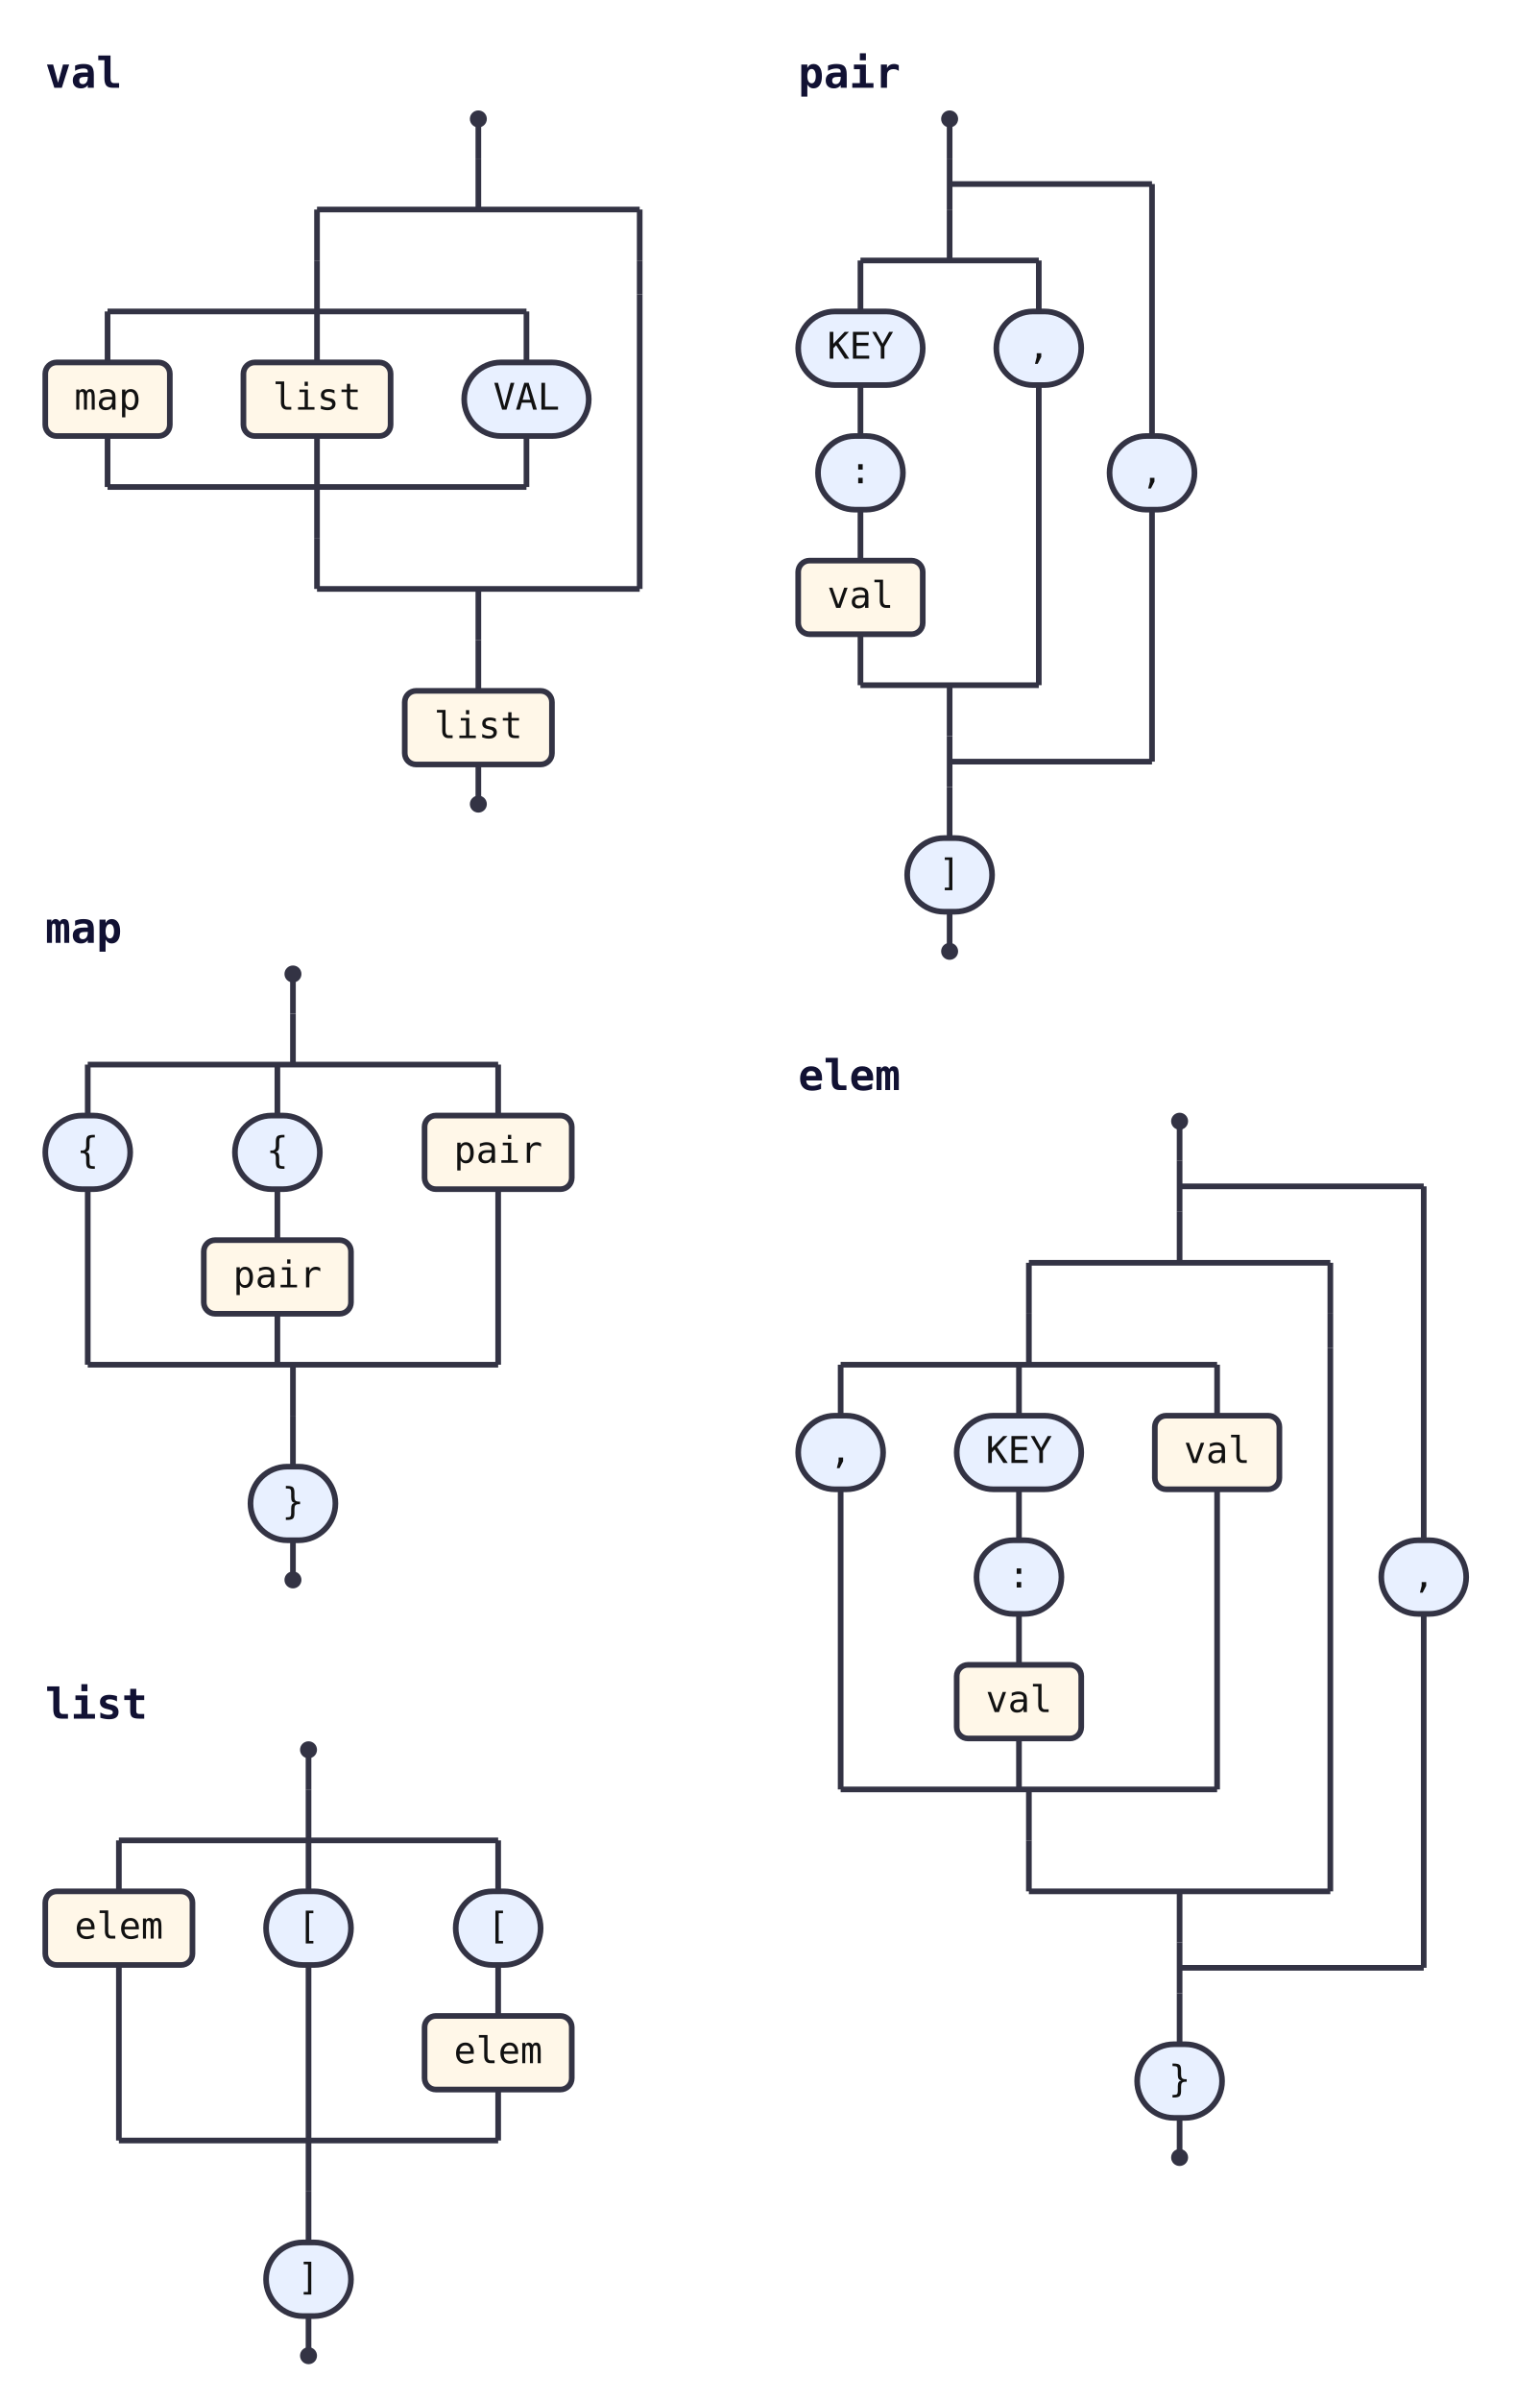
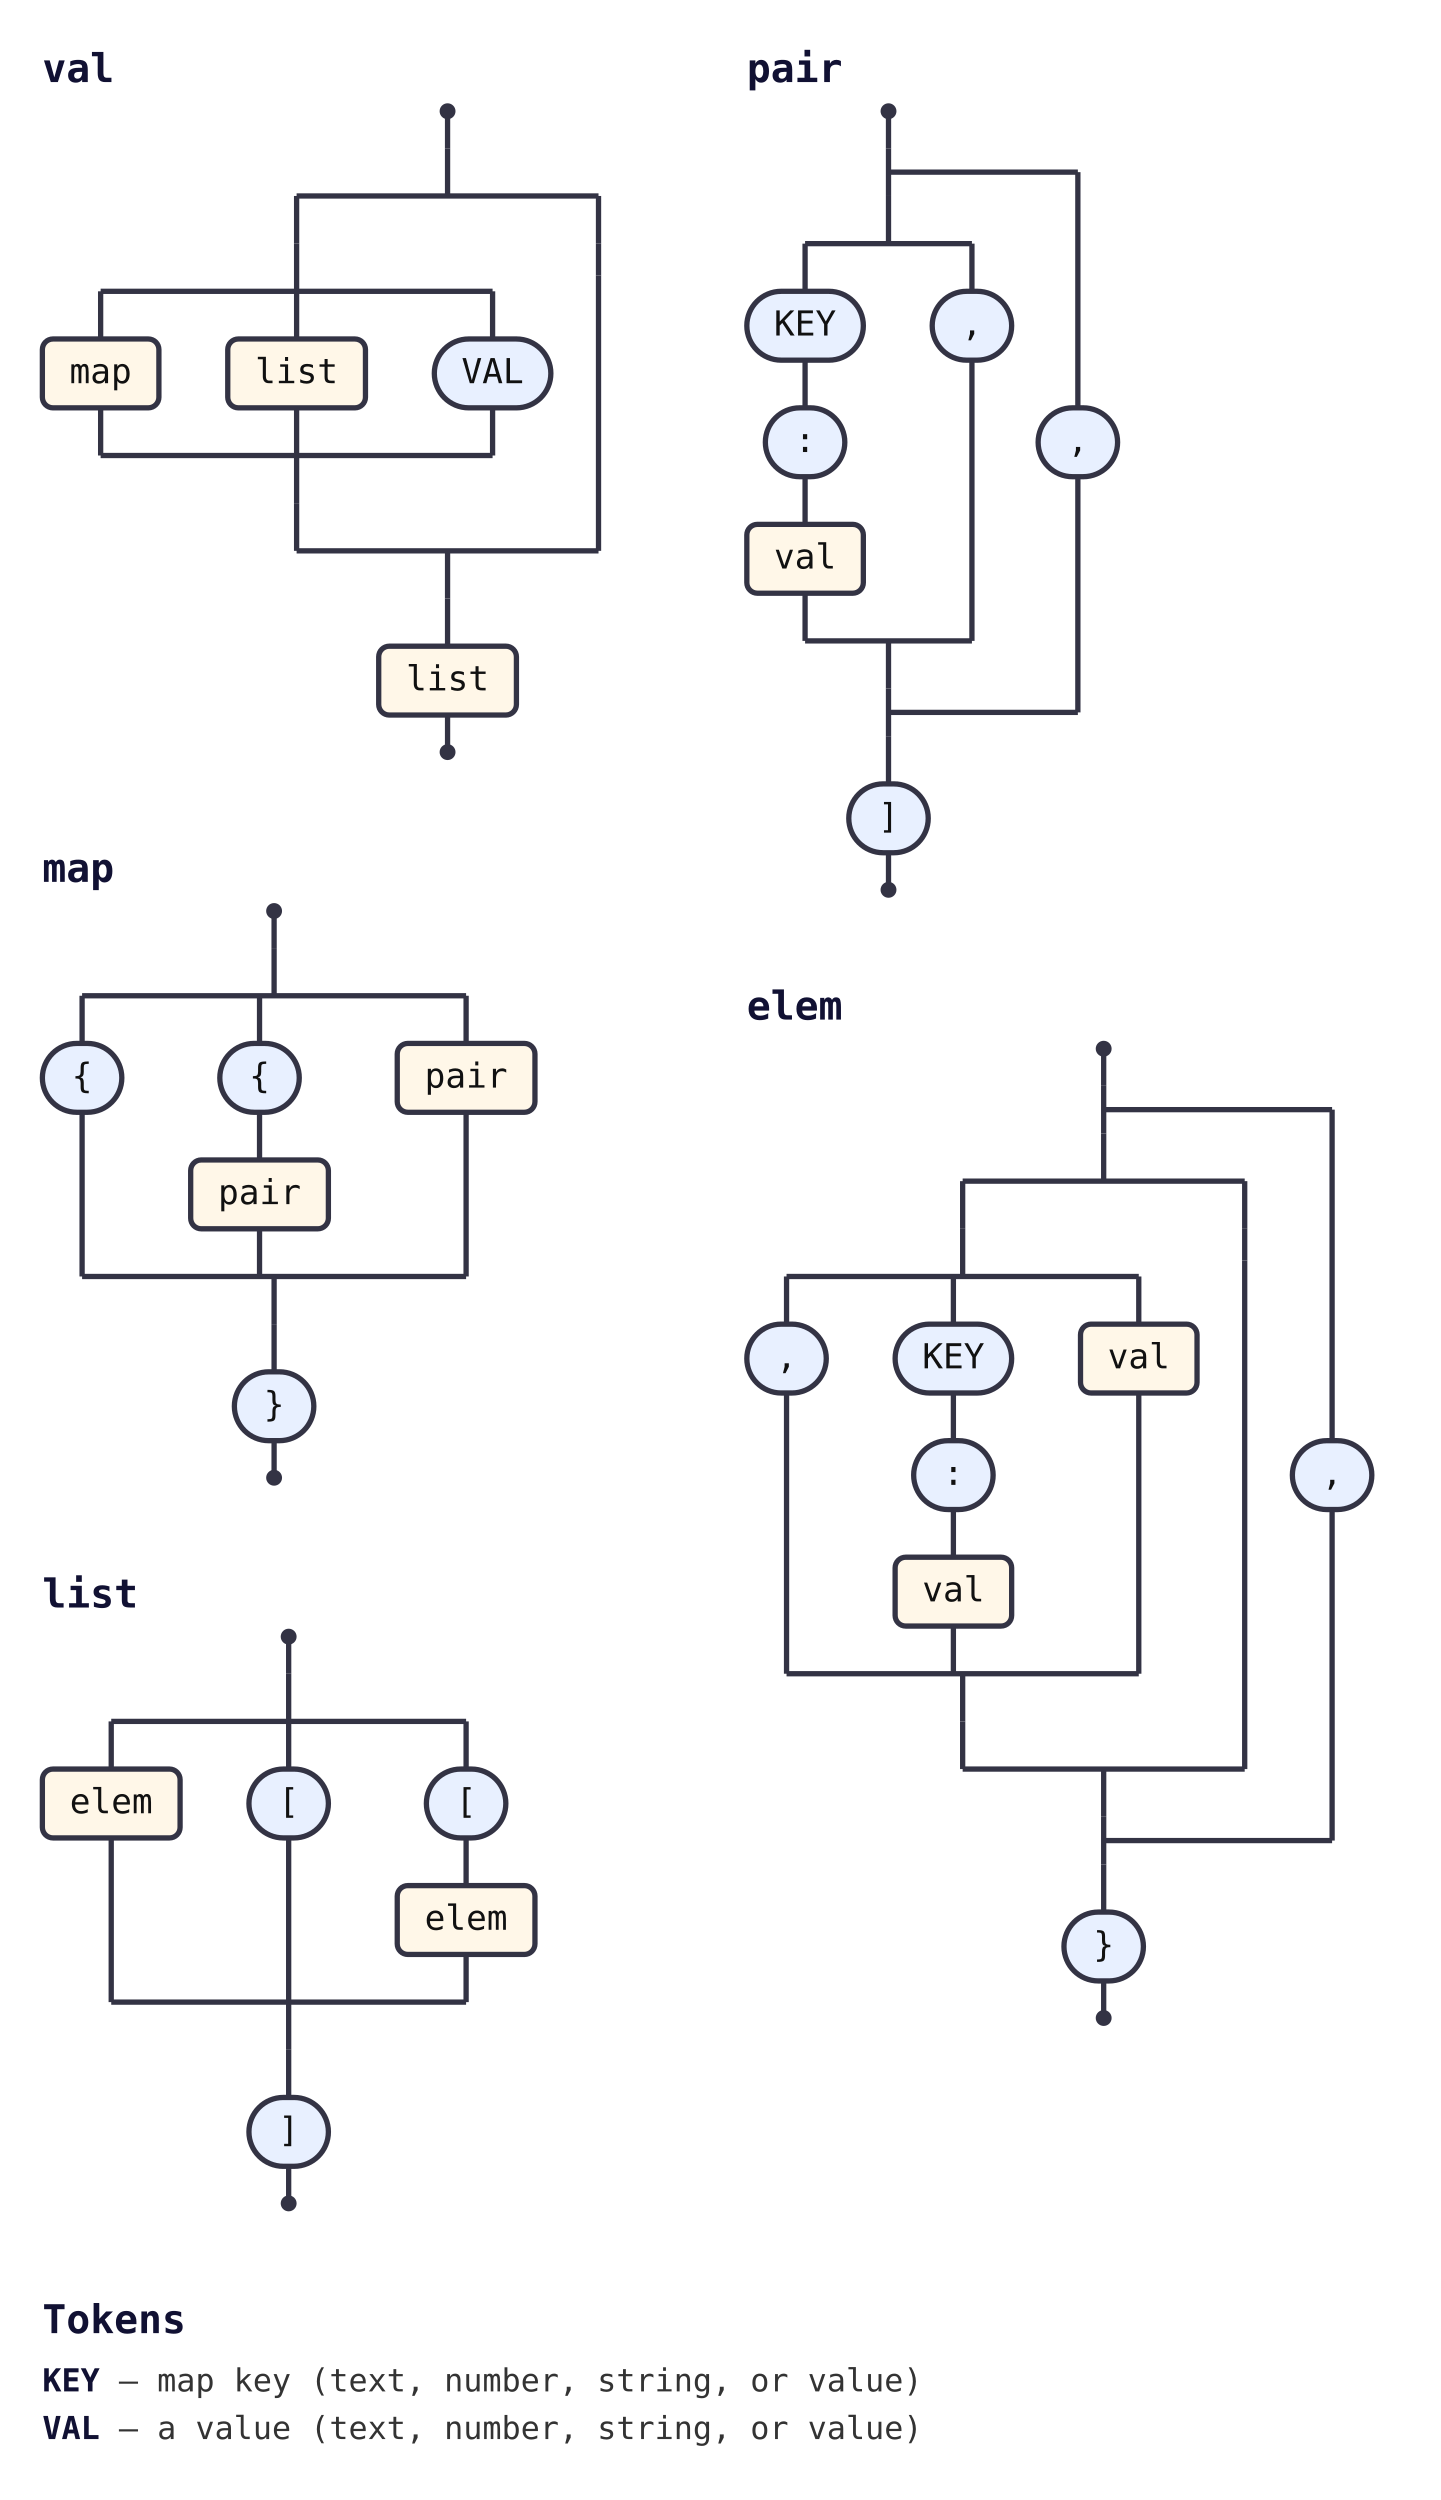
- <svg xmlns="http://www.w3.org/2000/svg" class="railroad" width="544" height="848" viewBox="0 0 544 848">
-   <style>svg.railroad{background:#fff;font-family:monospace;font-size:13px}.rr-line{stroke:#334;stroke-width:2;fill:none}.rr-cap{fill:#334}.rr-term{fill:#e8f0ff;stroke:#334;stroke-width:2}.rr-nonterm{fill:#fff7e8;stroke:#334;stroke-width:2}.rr-label{fill:#111;text-anchor:middle;dominant-baseline:middle}.rr-comment{fill:#666;font-style:italic;text-anchor:middle;dominant-baseline:middle}.rr-title{fill:#113;font-weight:bold;font-size:15px}a:hover .rr-nonterm{fill:#ffe6b3;cursor:pointer}</style>
+ <svg xmlns="http://www.w3.org/2000/svg" class="railroad" width="544" height="944" viewBox="0 0 544 944">
+   <style>svg.railroad{background:#fff;font-family:monospace;font-size:13px}.rr-line{stroke:#334;stroke-width:2;fill:none}.rr-cap{fill:#334}.rr-term{fill:#e8f0ff;stroke:#334;stroke-width:2}.rr-nonterm{fill:#fff7e8;stroke:#334;stroke-width:2}.rr-label{fill:#111;text-anchor:middle;dominant-baseline:middle}.rr-comment{fill:#666;font-style:italic;text-anchor:middle;dominant-baseline:middle}.rr-title{fill:#113;font-weight:bold;font-size:15px}.rr-legend{fill:#333;font-size:12px}.rr-legend-tok{fill:#113;font-weight:bold}a:hover .rr-nonterm{fill:#ffe6b3;cursor:pointer}</style>
  <g>
    <g id="val">
      <text class="rr-title" x="16" y="31">val</text>
      <circle class="rr-cap" cx="169" cy="42" r="3" />
      <path class="rr-line" d="M169 42V56" />
      <path class="rr-line" d="M169 56V74" />
      <path class="rr-line" d="M112 74H226" />
      <path class="rr-line" d="M112 208H226" />
      <path class="rr-line" d="M169 208V226" />
      <path class="rr-line" d="M112 74V92" />
      <path class="rr-line" d="M112 92V110" />
      <path class="rr-line" d="M38 110H186" />
      <path class="rr-line" d="M38 172H186" />
      <path class="rr-line" d="M112 172V190" />
      <path class="rr-line" d="M38 110V128" />
      <a href="#map">
        <rect class="rr-nonterm" x="16" y="128" width="44" height="26" rx="4" ry="4" />
        <text class="rr-label" x="38" y="141">map</text>
      </a>
      <path class="rr-line" d="M38 154V172" />
      <path class="rr-line" d="M112 110V128" />
      <a href="#list">
        <rect class="rr-nonterm" x="86" y="128" width="52" height="26" rx="4" ry="4" />
        <text class="rr-label" x="112" y="141">list</text>
      </a>
      <path class="rr-line" d="M112 154V172" />
      <path class="rr-line" d="M186 110V128" />
      <rect class="rr-term" x="164" y="128" width="44" height="26" rx="13" ry="13" />
      <text class="rr-label" x="186" y="141">VAL</text>
      <path class="rr-line" d="M186 154V172" />
      <path class="rr-line" d="M112 190V208" />
      <path class="rr-line" d="M226 74V92" />
      <path class="rr-line" d="M226 92V104" />
      <path class="rr-line" d="M226 104V208" />
      <path class="rr-line" d="M169 226V244" />
      <a href="#list">
        <rect class="rr-nonterm" x="143" y="244" width="52" height="26" rx="4" ry="4" />
        <text class="rr-label" x="169" y="257">list</text>
      </a>
      <path class="rr-line" d="M169 270V284" />
      <circle class="rr-cap" cx="169" cy="284" r="3" />
    </g>
    <g id="map">
      <text class="rr-title" x="16" y="333">map</text>
      <circle class="rr-cap" cx="103.5" cy="344" r="3" />
      <path class="rr-line" d="M103.5 344V358" />
      <path class="rr-line" d="M103.5 358V376" />
      <path class="rr-line" d="M31 376H176" />
      <path class="rr-line" d="M31 482H176" />
      <path class="rr-line" d="M103.5 482V500" />
      <path class="rr-line" d="M31 376V394" />
      <rect class="rr-term" x="16" y="394" width="30" height="26" rx="13" ry="13" />
      <text class="rr-label" x="31" y="407">{</text>
      <path class="rr-line" d="M31 420V482" />
      <path class="rr-line" d="M98 376V394" />
      <rect class="rr-term" x="83" y="394" width="30" height="26" rx="13" ry="13" />
      <text class="rr-label" x="98" y="407">{</text>
      <path class="rr-line" d="M98 420V438" />
      <a href="#pair">
        <rect class="rr-nonterm" x="72" y="438" width="52" height="26" rx="4" ry="4" />
        <text class="rr-label" x="98" y="451">pair</text>
      </a>
      <path class="rr-line" d="M98 464V482" />
      <path class="rr-line" d="M176 376V394" />
      <a href="#pair">
        <rect class="rr-nonterm" x="150" y="394" width="52" height="26" rx="4" ry="4" />
        <text class="rr-label" x="176" y="407">pair</text>
      </a>
      <path class="rr-line" d="M176 420V482" />
      <path class="rr-line" d="M103.5 500V518" />
      <rect class="rr-term" x="88.5" y="518" width="30" height="26" rx="13" ry="13" />
      <text class="rr-label" x="103.5" y="531">}</text>
      <path class="rr-line" d="M103.5 544V558" />
      <circle class="rr-cap" cx="103.5" cy="558" r="3" />
    </g>
    <g id="list">
      <text class="rr-title" x="16" y="607">list</text>
      <circle class="rr-cap" cx="109" cy="618" r="3" />
      <path class="rr-line" d="M109 618V632" />
      <path class="rr-line" d="M109 632V650" />
      <path class="rr-line" d="M42 650H176" />
      <path class="rr-line" d="M42 756H176" />
      <path class="rr-line" d="M109 756V774" />
      <path class="rr-line" d="M42 650V668" />
      <a href="#elem">
        <rect class="rr-nonterm" x="16" y="668" width="52" height="26" rx="4" ry="4" />
        <text class="rr-label" x="42" y="681">elem</text>
      </a>
      <path class="rr-line" d="M42 694V756" />
      <path class="rr-line" d="M109 650V668" />
      <rect class="rr-term" x="94" y="668" width="30" height="26" rx="13" ry="13" />
      <text class="rr-label" x="109" y="681">[</text>
      <path class="rr-line" d="M109 694V756" />
      <path class="rr-line" d="M176 650V668" />
      <rect class="rr-term" x="161" y="668" width="30" height="26" rx="13" ry="13" />
      <text class="rr-label" x="176" y="681">[</text>
      <path class="rr-line" d="M176 694V712" />
      <a href="#elem">
        <rect class="rr-nonterm" x="150" y="712" width="52" height="26" rx="4" ry="4" />
        <text class="rr-label" x="176" y="725">elem</text>
      </a>
      <path class="rr-line" d="M176 738V756" />
      <path class="rr-line" d="M109 774V792" />
      <rect class="rr-term" x="94" y="792" width="30" height="26" rx="13" ry="13" />
      <text class="rr-label" x="109" y="805">]</text>
      <path class="rr-line" d="M109 818V832" />
      <circle class="rr-cap" cx="109" cy="832" r="3" />
    </g>
    <g id="pair">
      <text class="rr-title" x="282" y="31">pair</text>
      <circle class="rr-cap" cx="335.5" cy="42" r="3" />
      <path class="rr-line" d="M335.5 42V56" />
      <path class="rr-line" d="M335.5 56V74" />
      <path class="rr-line" d="M335.5 74V92" />
      <path class="rr-line" d="M304 92H367" />
      <path class="rr-line" d="M304 242H367" />
      <path class="rr-line" d="M335.5 242V260" />
      <path class="rr-line" d="M304 92V110" />
      <rect class="rr-term" x="282" y="110" width="44" height="26" rx="13" ry="13" />
      <text class="rr-label" x="304" y="123">KEY</text>
      <path class="rr-line" d="M304 136V154" />
      <rect class="rr-term" x="289" y="154" width="30" height="26" rx="13" ry="13" />
      <text class="rr-label" x="304" y="167">:</text>
      <path class="rr-line" d="M304 180V198" />
      <a href="#val">
        <rect class="rr-nonterm" x="282" y="198" width="44" height="26" rx="4" ry="4" />
        <text class="rr-label" x="304" y="211">val</text>
      </a>
      <path class="rr-line" d="M304 224V242" />
      <path class="rr-line" d="M367 92V110" />
      <rect class="rr-term" x="352" y="110" width="30" height="26" rx="13" ry="13" />
      <text class="rr-label" x="367" y="123">,</text>
      <path class="rr-line" d="M367 136V242" />
      <path class="rr-line" d="M335.5 260V278" />
      <path class="rr-line" d="M335.5 269H407" />
      <path class="rr-line" d="M335.5 65H407" />
      <path class="rr-line" d="M407 180V269" />
      <path class="rr-line" d="M407 65V154" />
      <rect class="rr-term" x="392" y="154" width="30" height="26" rx="13" ry="13" />
      <text class="rr-label" x="407" y="167">,</text>
      <path class="rr-line" d="M335.5 278V296" />
      <rect class="rr-term" x="320.5" y="296" width="30" height="26" rx="13" ry="13" />
      <text class="rr-label" x="335.5" y="309">]</text>
      <path class="rr-line" d="M335.5 322V336" />
      <circle class="rr-cap" cx="335.5" cy="336" r="3" />
    </g>
    <g id="elem">
      <text class="rr-title" x="282" y="385">elem</text>
      <circle class="rr-cap" cx="416.75" cy="396" r="3" />
      <path class="rr-line" d="M416.75 396V410" />
      <path class="rr-line" d="M416.75 410V428" />
      <path class="rr-line" d="M416.75 428V446" />
      <path class="rr-line" d="M363.5 446H470" />
      <path class="rr-line" d="M363.5 668H470" />
      <path class="rr-line" d="M416.75 668V686" />
      <path class="rr-line" d="M363.5 446V464" />
      <path class="rr-line" d="M363.5 464V482" />
      <path class="rr-line" d="M297 482H430" />
      <path class="rr-line" d="M297 632H430" />
      <path class="rr-line" d="M363.5 632V650" />
      <path class="rr-line" d="M297 482V500" />
      <rect class="rr-term" x="282" y="500" width="30" height="26" rx="13" ry="13" />
      <text class="rr-label" x="297" y="513">,</text>
      <path class="rr-line" d="M297 526V632" />
      <path class="rr-line" d="M360 482V500" />
      <rect class="rr-term" x="338" y="500" width="44" height="26" rx="13" ry="13" />
      <text class="rr-label" x="360" y="513">KEY</text>
      <path class="rr-line" d="M360 526V544" />
      <rect class="rr-term" x="345" y="544" width="30" height="26" rx="13" ry="13" />
      <text class="rr-label" x="360" y="557">:</text>
      <path class="rr-line" d="M360 570V588" />
      <a href="#val">
        <rect class="rr-nonterm" x="338" y="588" width="44" height="26" rx="4" ry="4" />
        <text class="rr-label" x="360" y="601">val</text>
      </a>
      <path class="rr-line" d="M360 614V632" />
      <path class="rr-line" d="M430 482V500" />
      <a href="#val">
        <rect class="rr-nonterm" x="408" y="500" width="44" height="26" rx="4" ry="4" />
        <text class="rr-label" x="430" y="513">val</text>
      </a>
      <path class="rr-line" d="M430 526V632" />
      <path class="rr-line" d="M363.5 650V668" />
      <path class="rr-line" d="M470 446V464" />
      <path class="rr-line" d="M470 464V476" />
      <path class="rr-line" d="M470 476V668" />
      <path class="rr-line" d="M416.75 686V704" />
      <path class="rr-line" d="M416.75 695H503" />
      <path class="rr-line" d="M416.75 419H503" />
      <path class="rr-line" d="M503 570V695" />
      <path class="rr-line" d="M503 419V544" />
      <rect class="rr-term" x="488" y="544" width="30" height="26" rx="13" ry="13" />
      <text class="rr-label" x="503" y="557">,</text>
      <path class="rr-line" d="M416.75 704V722" />
      <rect class="rr-term" x="401.75" y="722" width="30" height="26" rx="13" ry="13" />
      <text class="rr-label" x="416.75" y="735">}</text>
      <path class="rr-line" d="M416.75 748V762" />
      <circle class="rr-cap" cx="416.75" cy="762" r="3" />
    </g>
+     <text class="rr-title" x="16" y="881">Tokens</text>
+     <text class="rr-legend" x="16" y="903">
+       <tspan class="rr-legend-tok">KEY</tspan>  —  map key (text, number, string, or value)</text>
+     <text class="rr-legend" x="16" y="921">
+       <tspan class="rr-legend-tok">VAL</tspan>  —  a value (text, number, string, or value)</text>
  </g>
</svg>
